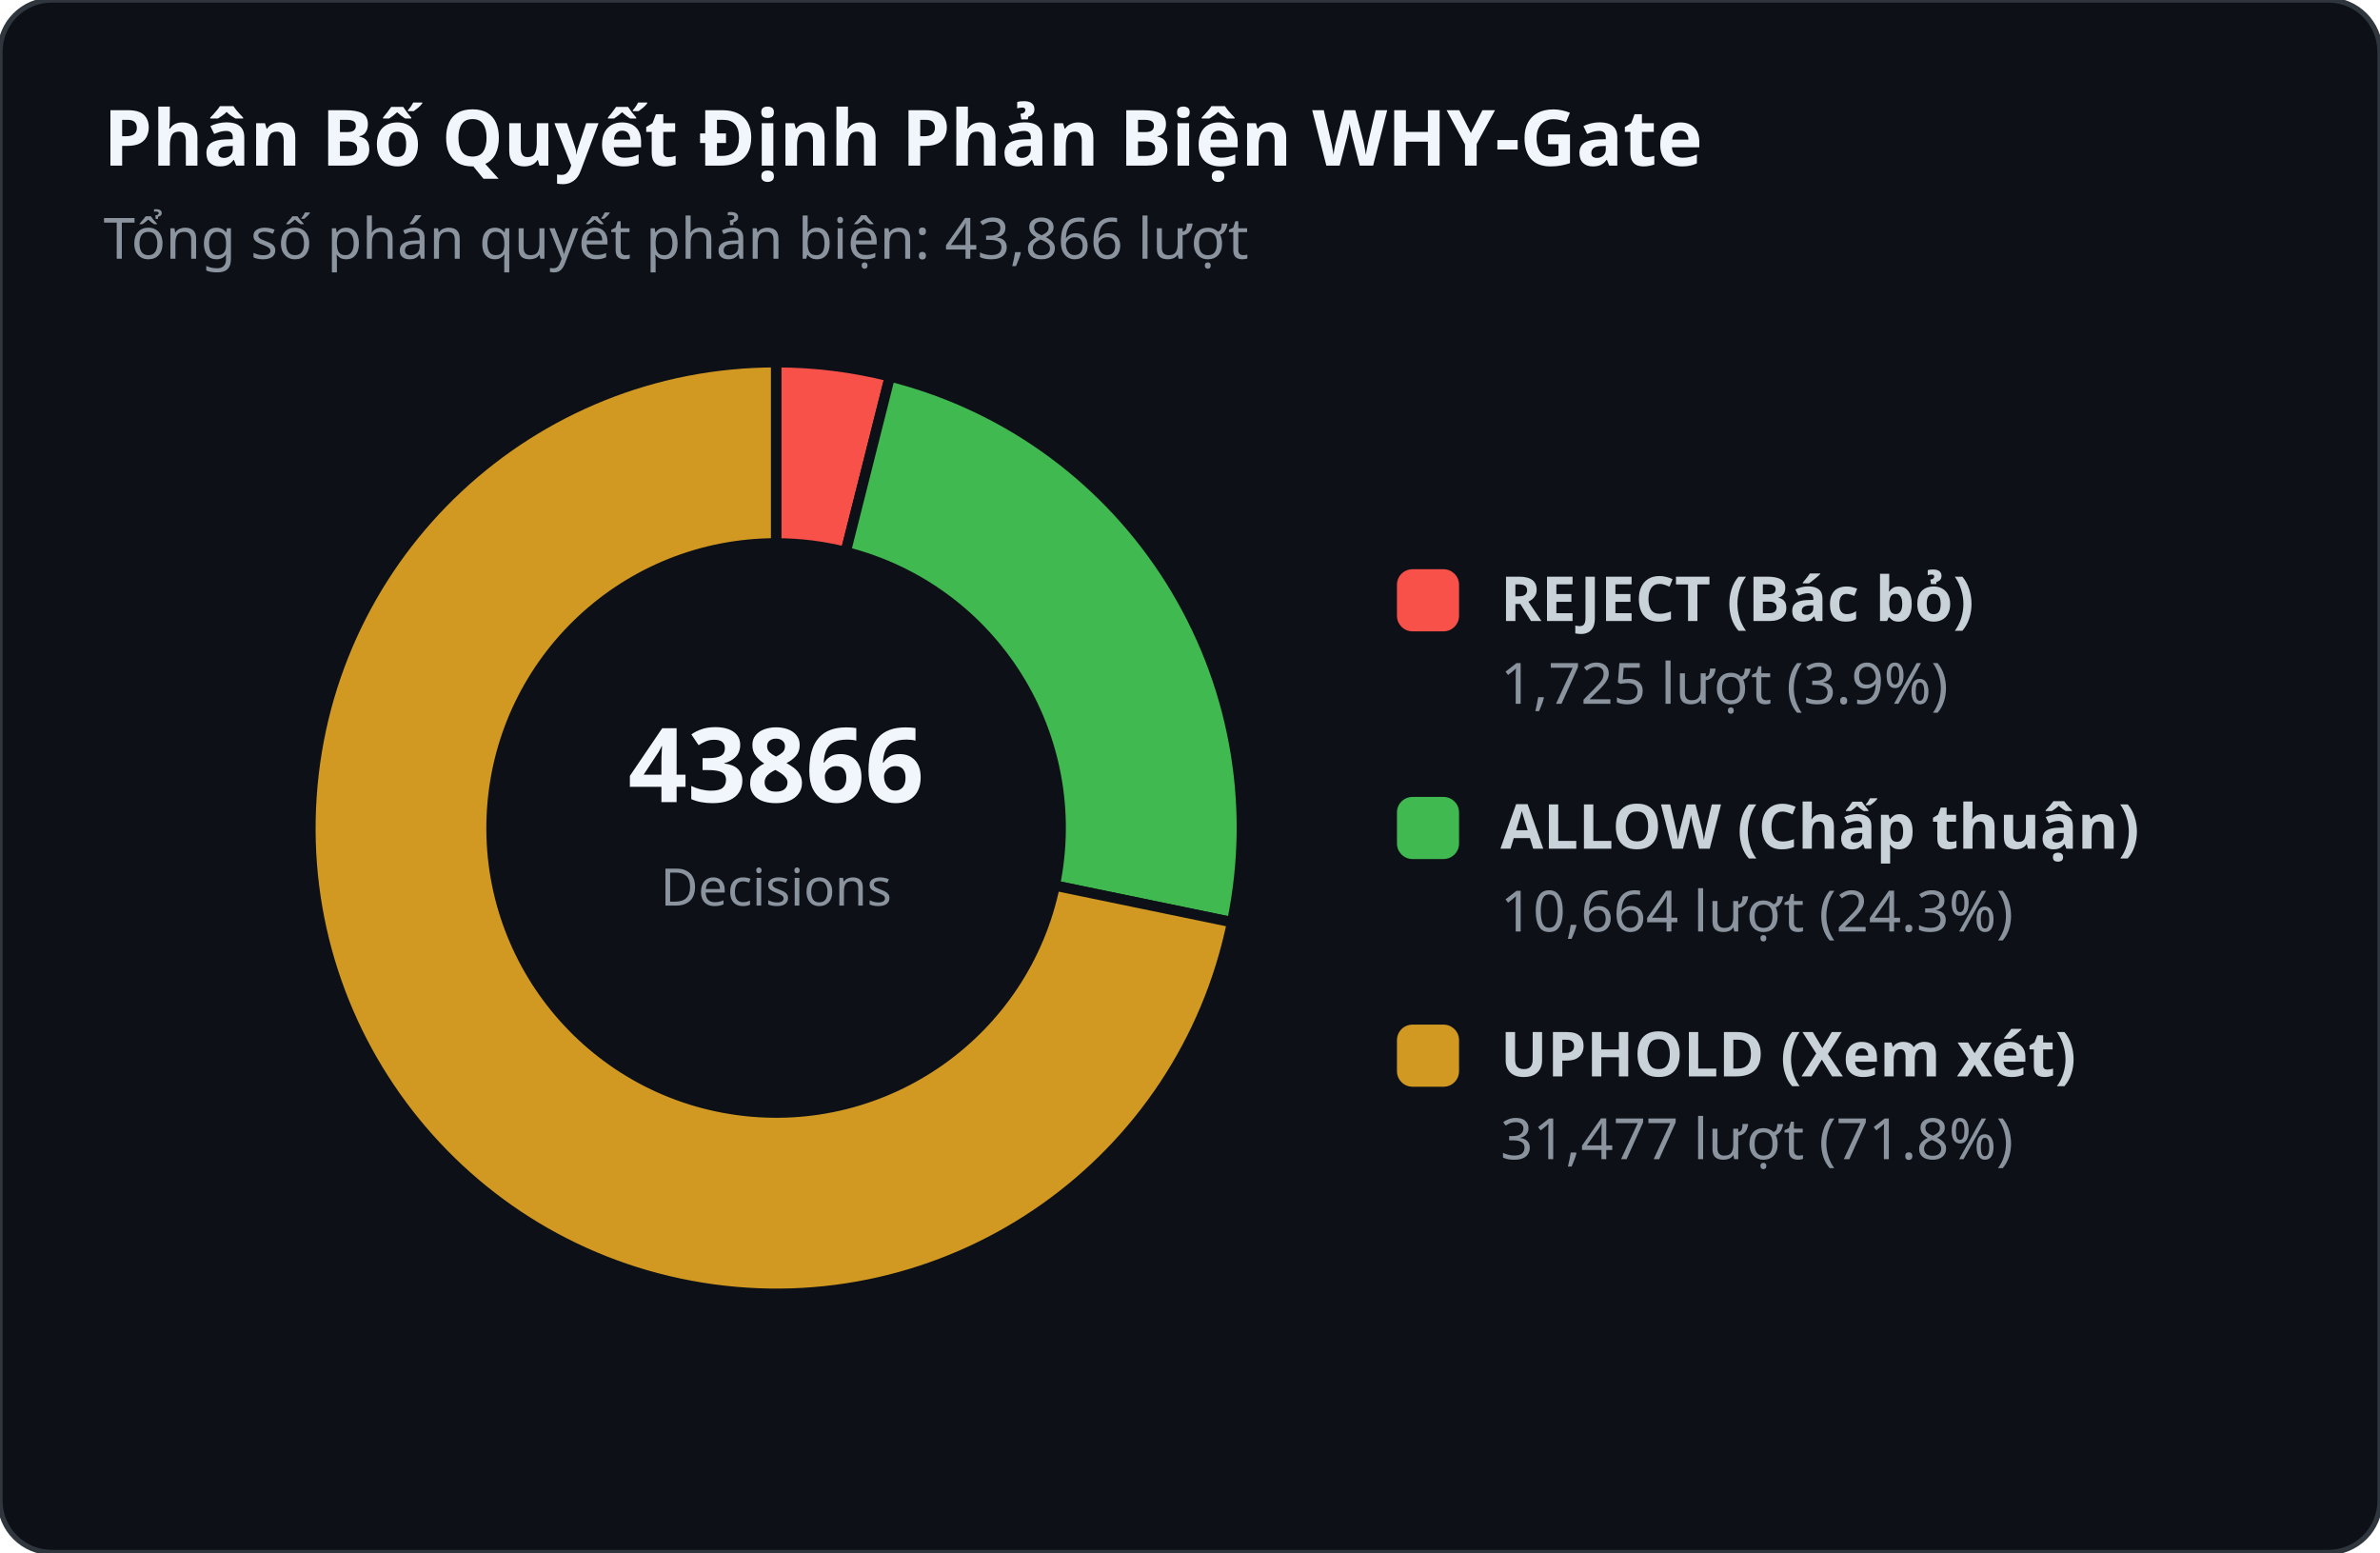
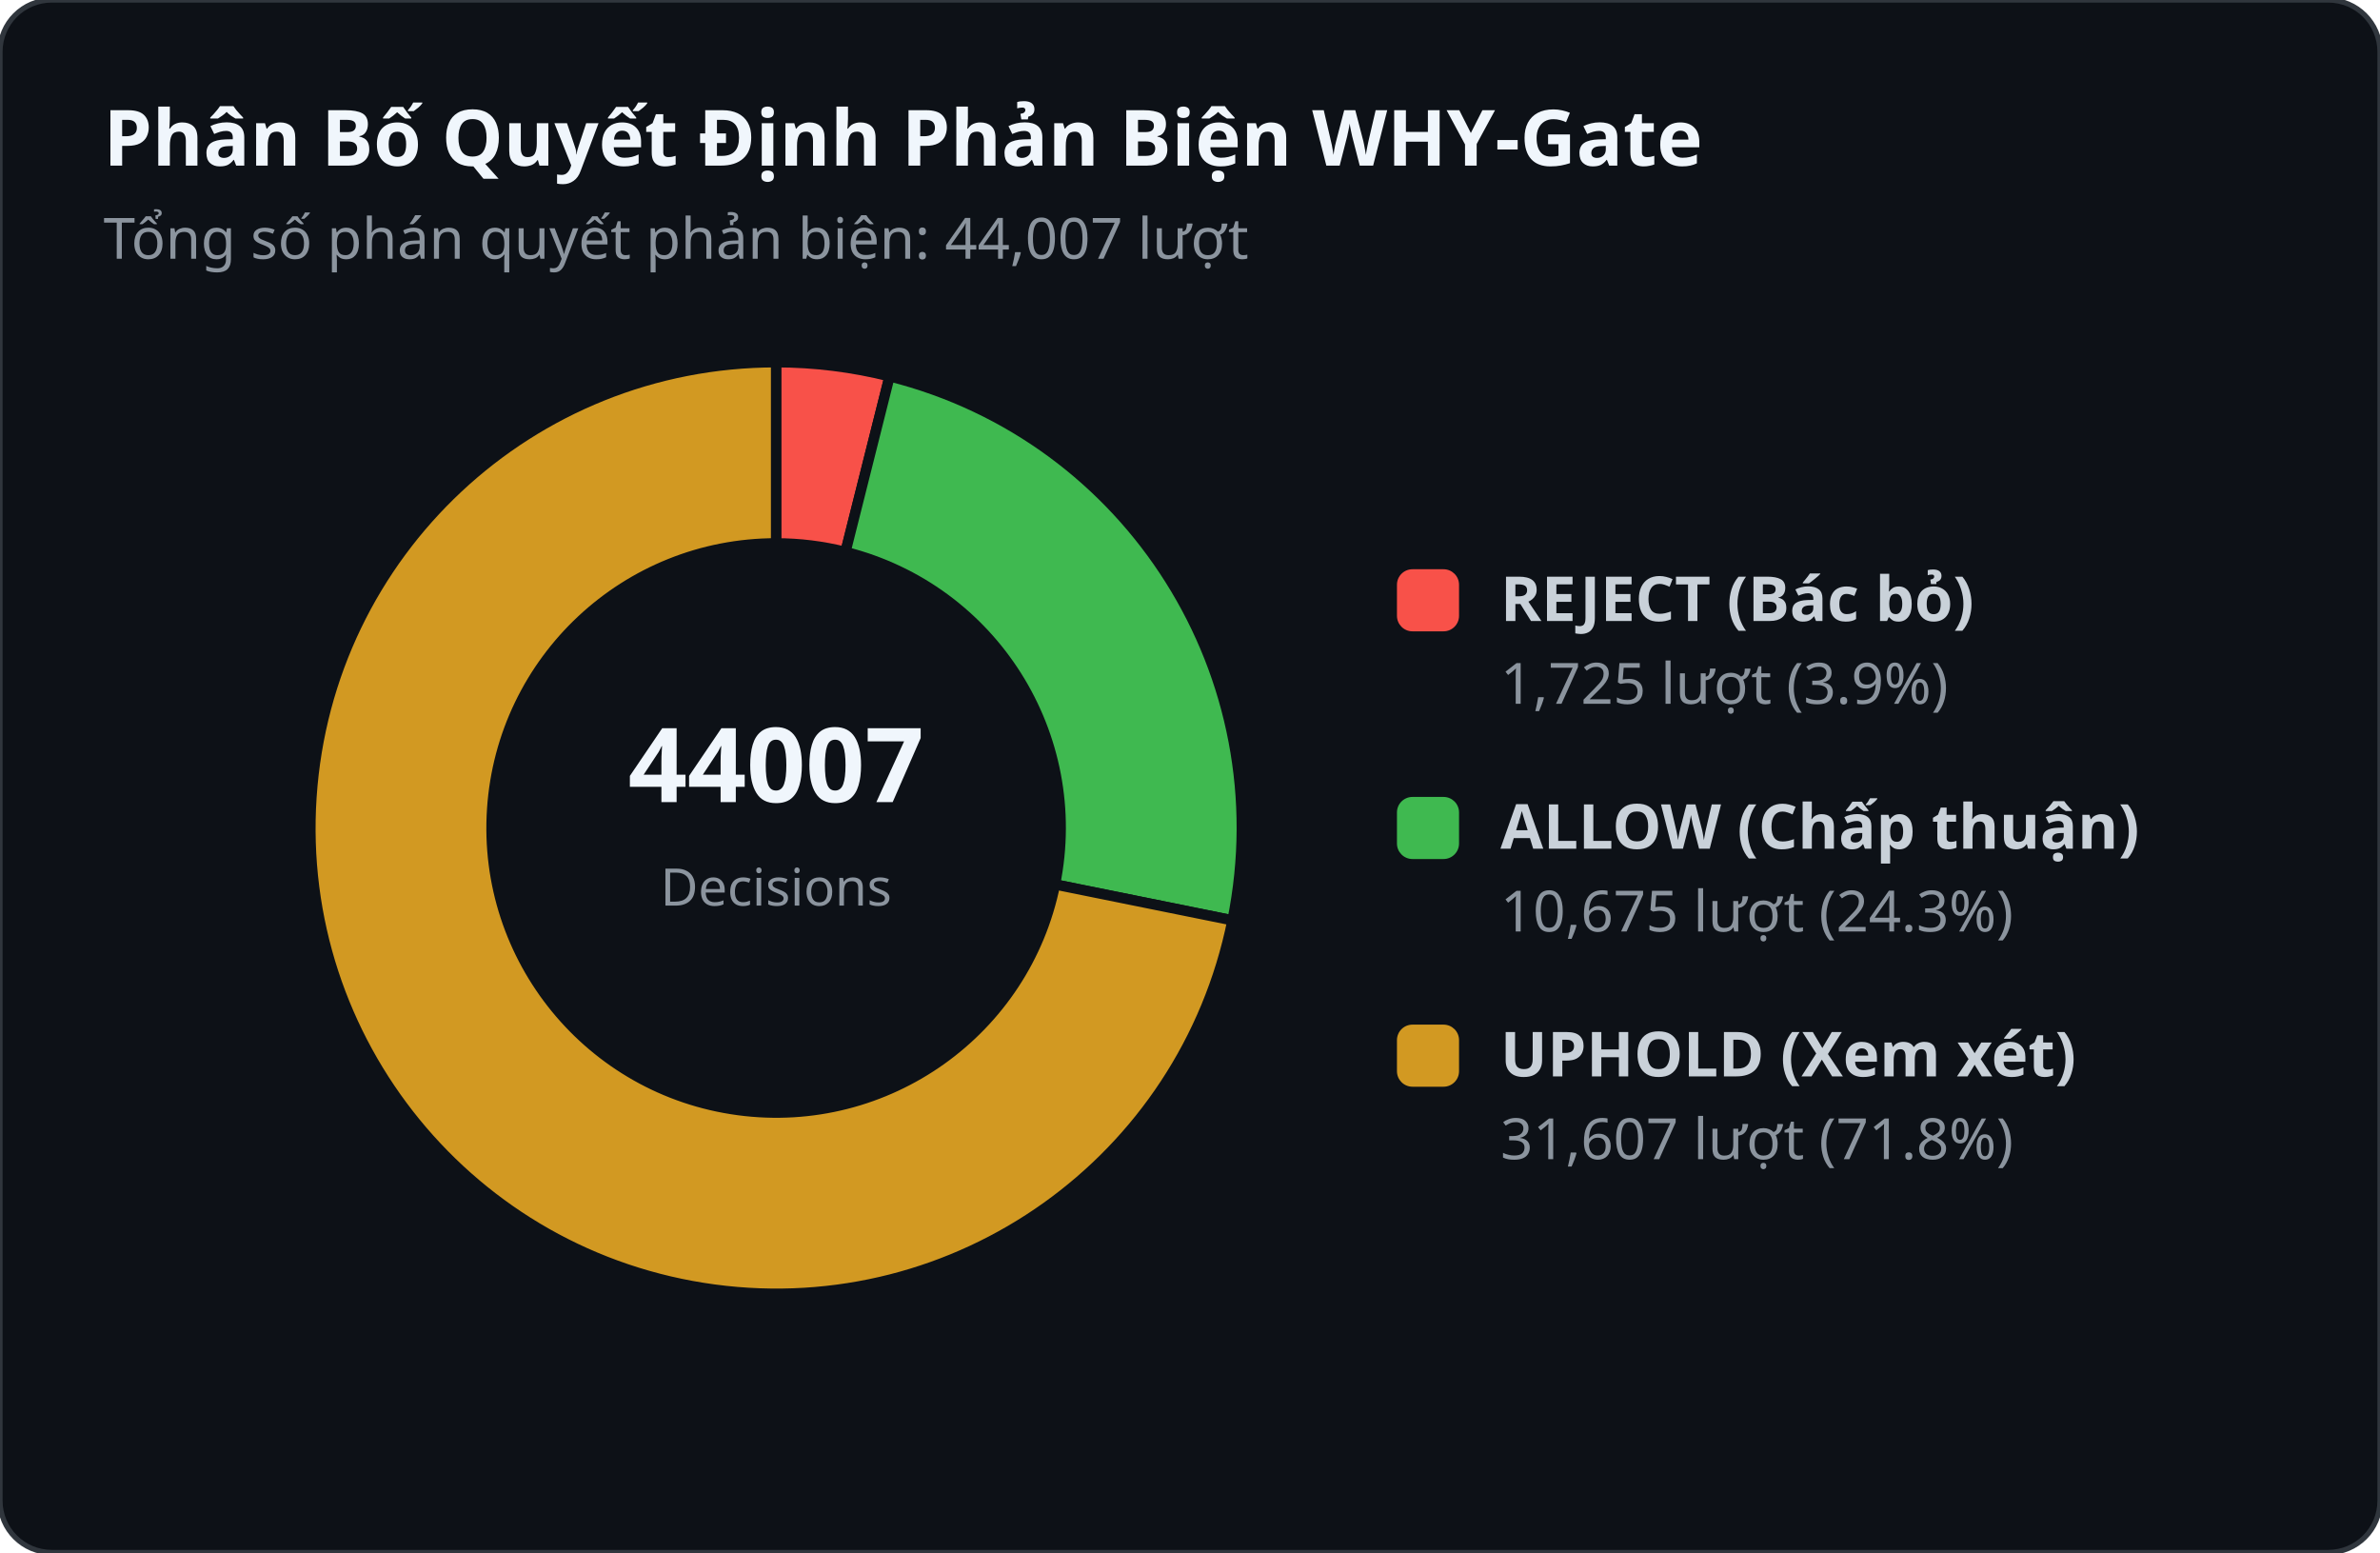
<svg xmlns="http://www.w3.org/2000/svg" width="460" height="300" viewBox="0 0 460 300">
  <rect width="460" height="300" rx="10" fill="#0d1117" stroke="#30363d" stroke-width="1" />
  <text x="20" y="32" font-family="sans-serif" font-size="15" font-weight="600" fill="#f0f6fc">Phân Bố Quyết Định Phản Biện WHY-Gate</text>
-   <text x="20" y="50" font-family="sans-serif" font-size="11" fill="#8b949e">Tổng số phán quyết phản biện: 43,866 lượt</text>
+   <text x="20" y="50" font-family="sans-serif" font-size="11" fill="#8b949e">Tổng số phán quyết phản biện: 44,007 lượt</text>
  <circle cx="150" cy="160" r="90" fill="none" stroke="#30363d" stroke-width="1" />
-   <path d="M 150.00 70.00 A 90 90 0 0 1 172.01 72.73 L 163.45 106.67 A 55 55 0 0 0 150.00 105.00 Z" fill="#f85149" stroke="#0d1117" stroke-width="2" />
-   <path d="M 172.01 72.73 A 90 90 0 0 1 238.14 178.21 L 203.86 171.13 A 55 55 0 0 0 163.45 106.67 Z" fill="#3fb950" stroke="#0d1117" stroke-width="2" />
-   <path d="M 238.14 178.21 A 90 90 0 1 1 150.00 70.00 L 150.00 105.00 A 55 55 0 1 0 203.86 171.13 Z" fill="#d29922" stroke="#0d1117" stroke-width="2" />
-   <text x="150" y="155" text-anchor="middle" font-family="sans-serif" font-size="20" font-weight="700" fill="#f0f6fc">43866</text>
+   <path d="M 150.00 70.00 A 90 90 0 0 1 171.94 72.72 L 163.41 106.66 A 55 55 0 0 0 150.00 105.00 Z" fill="#f85149" stroke="#0d1117" stroke-width="2" />
+   <path d="M 171.94 72.72 A 90 90 0 0 1 238.21 177.85 L 203.91 170.91 A 55 55 0 0 0 163.41 106.66 Z" fill="#3fb950" stroke="#0d1117" stroke-width="2" />
+   <path d="M 238.21 177.85 A 90 90 0 1 1 150.00 70.00 L 150.00 105.00 A 55 55 0 1 0 203.91 170.91 Z" fill="#d29922" stroke="#0d1117" stroke-width="2" />
+   <text x="150" y="155" text-anchor="middle" font-family="sans-serif" font-size="20" font-weight="700" fill="#f0f6fc">44007</text>
  <text x="150" y="175" text-anchor="middle" font-family="sans-serif" font-size="10" fill="#8b949e">Decisions</text>
  <rect x="270" y="110" width="12" height="12" rx="3" fill="#f85149" />
  <text x="290" y="120" font-family="sans-serif" font-size="12" font-weight="600" fill="#c9d1d9">REJECT (Bác bỏ)</text>
  <text x="290" y="136" font-family="sans-serif" font-size="11" fill="#8b949e">1,725 lượt (3.9%)</text>
  <rect x="270" y="154" width="12" height="12" rx="3" fill="#3fb950" />
  <text x="290" y="164" font-family="sans-serif" font-size="12" font-weight="600" fill="#c9d1d9">ALLOW (Chấp thuận)</text>
-   <text x="290" y="180" font-family="sans-serif" font-size="11" fill="#8b949e">10,664 lượt (24.3%)</text>
+   <text x="290" y="180" font-family="sans-serif" font-size="11" fill="#8b949e">10,675 lượt (24.3%)</text>
  <rect x="270" y="198" width="12" height="12" rx="3" fill="#d29922" />
  <text x="290" y="208" font-family="sans-serif" font-size="12" font-weight="600" fill="#c9d1d9">UPHOLD (Xem xét)</text>
-   <text x="290" y="224" font-family="sans-serif" font-size="11" fill="#8b949e">31,477 lượt (71.8%)</text>
+   <text x="290" y="224" font-family="sans-serif" font-size="11" fill="#8b949e">31,607 lượt (71.8%)</text>
</svg>
